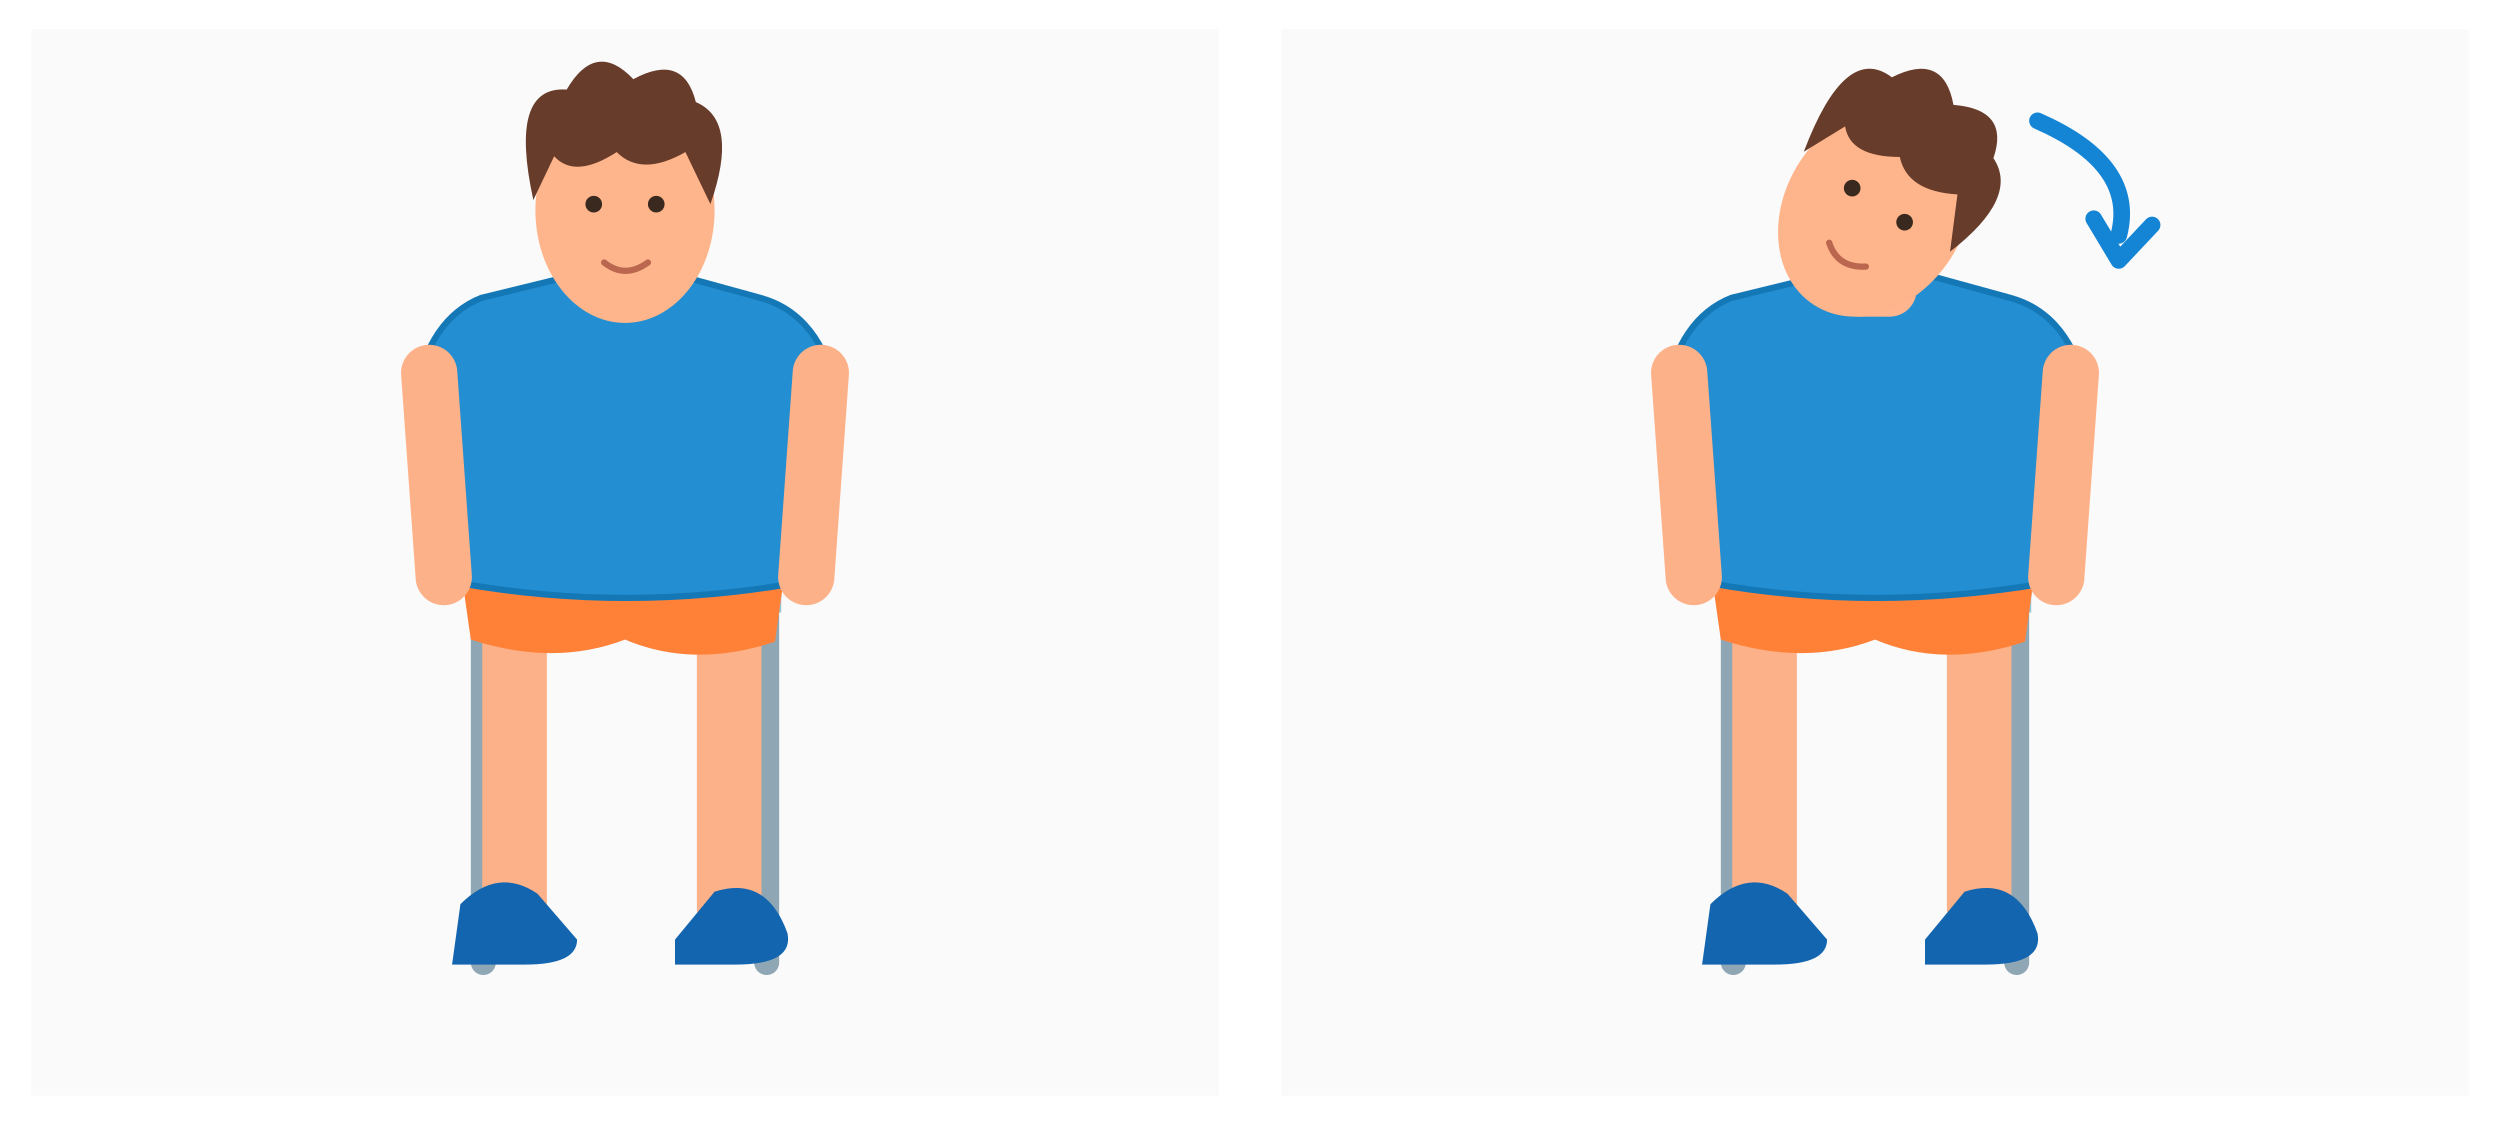
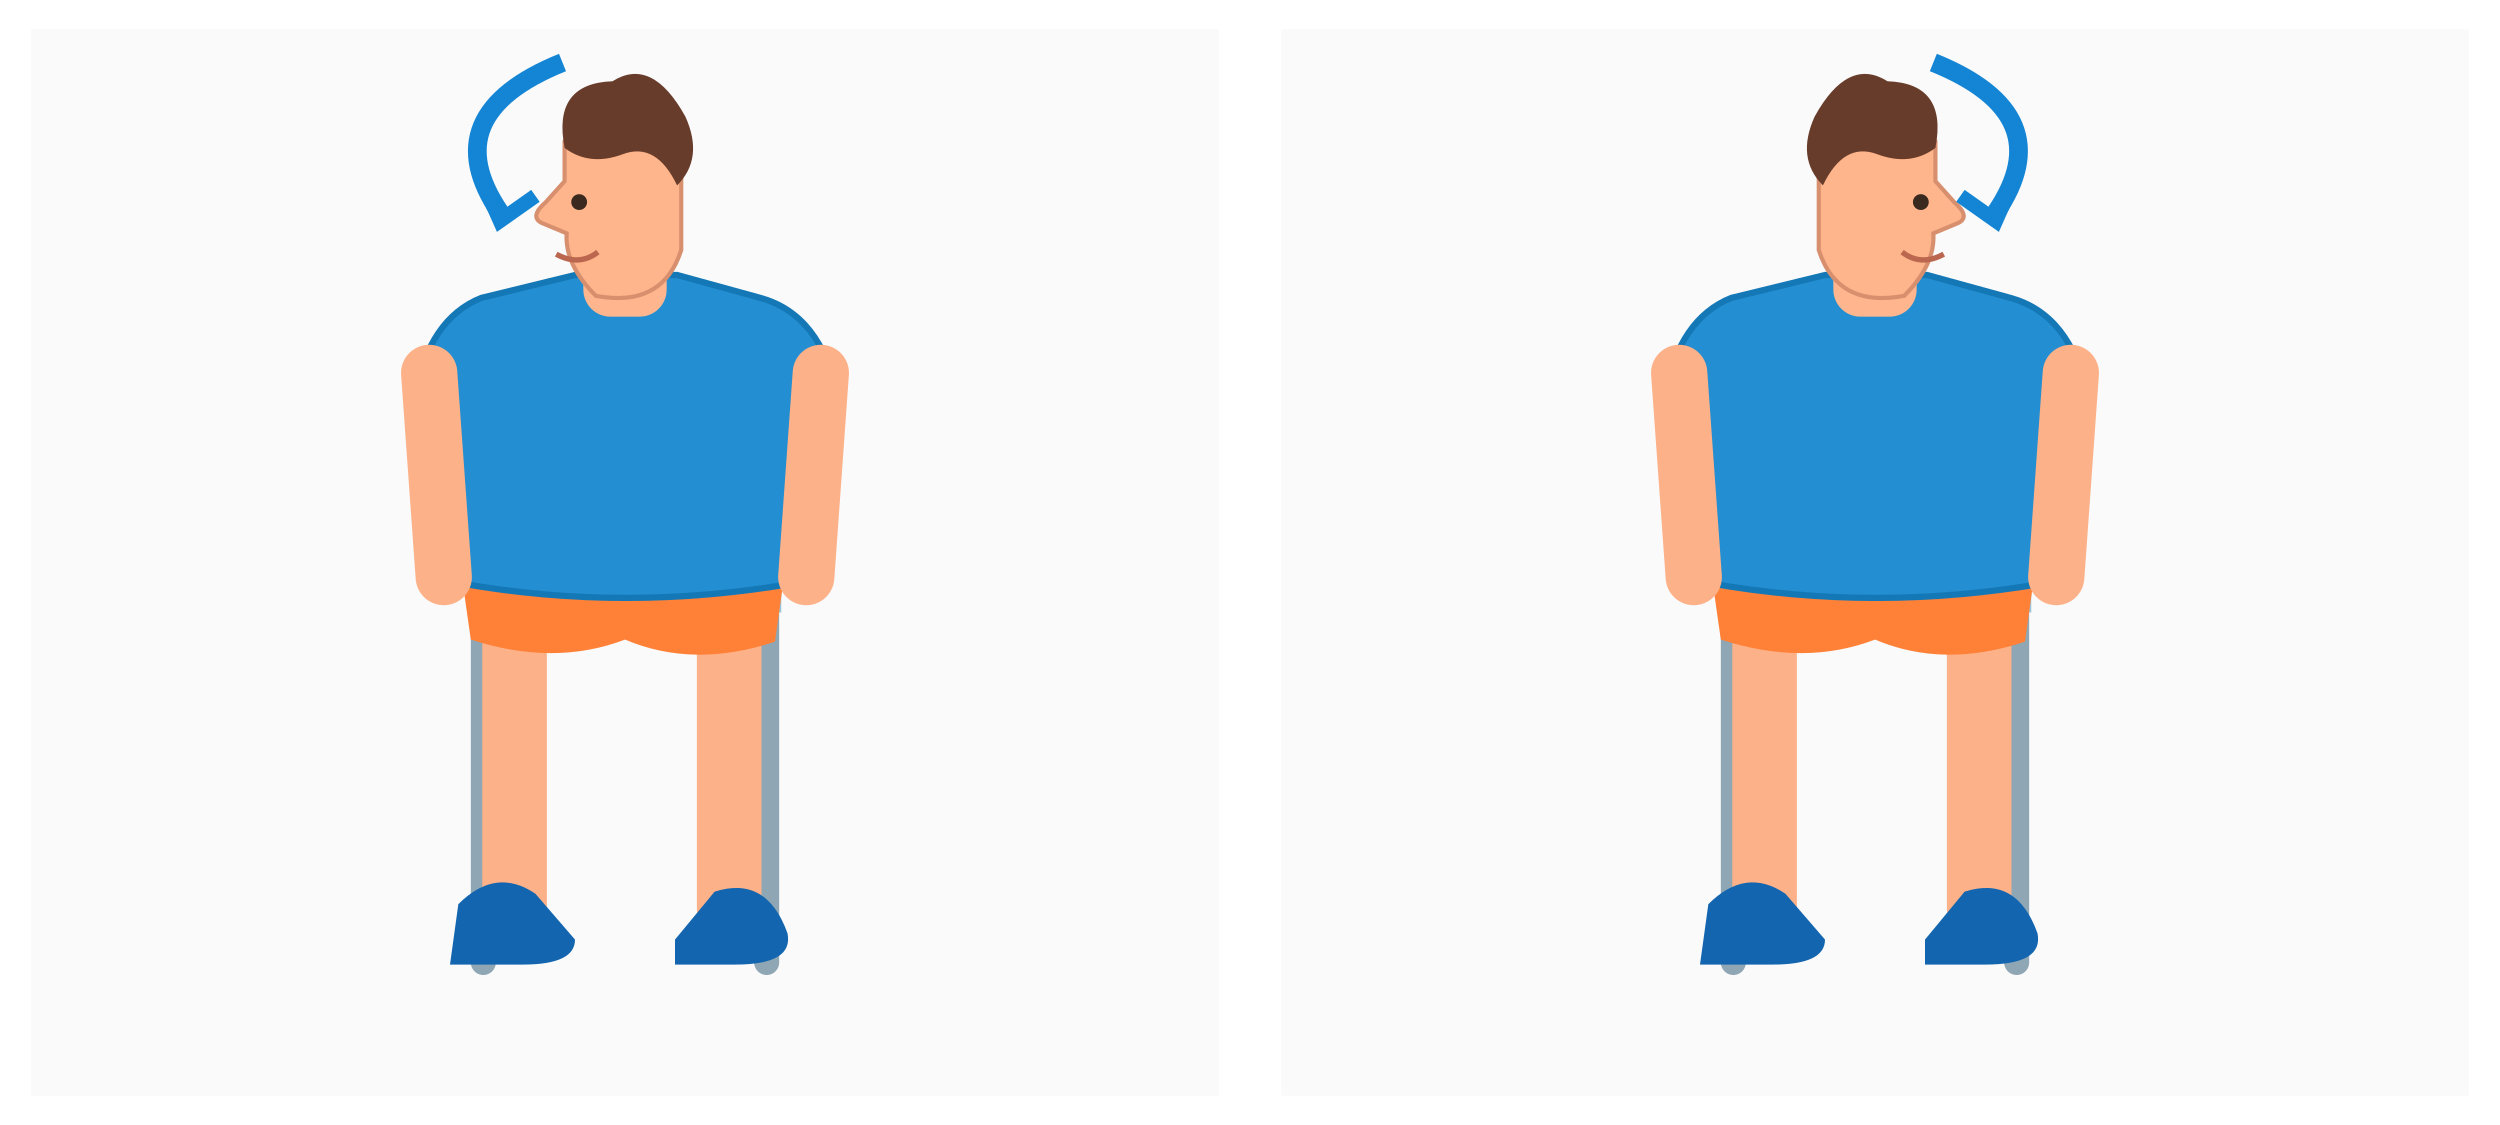
<svg xmlns="http://www.w3.org/2000/svg" width="1200" height="540" viewBox="0 0 1200 540">
  <rect width="1200" height="540" fill="white" />
  <rect x="15" y="14" width="570" height="512" fill="#fafafa" />
  <rect x="615" y="14" width="570" height="512" fill="#fafafa" />
  <g transform="translate(300 0)">
    <path d="M-68 291V462 M68 291V462" stroke="#8fa7b4" stroke-width="12" stroke-linecap="round" />
-     <path d="M-75 222h150v72h-150z" rx="12" fill="#9ac5d3" />
+     <path d="M-75 222h150v72h-150z" fill="#9ac5d3" />
    <path d="M66 155h18v125H66z" fill="#9ac5d3" />
    <path d="M-53 288v148 M50 288v148" stroke="#fdb189" stroke-width="31" stroke-linecap="round" />
-     <path d="M-79 434q18-18 37-5l19 22q0 12-25 12h-35zM24 451l19-23q25-8 35 20 3 15-25 15H24z" fill="#1265ae" />
+     <path d="M-80 434q18-18 37-5l19 22q0 12-25 12h-35zM24 451l19-23q25-8 35 20 3 15-25 15H24z" fill="#1265ae" />
    <path d="M-80 265Q0 249 78 265L72 308Q33 321 0 307Q-34 320-74 307z" fill="#ff8138" />
    <path d="M-69 143Q-94 153-101 190l22 90q79 14 160 0l21-90Q94 151 65 143L25 132h-49z" fill="#238ed1" stroke="#1478b7" stroke-width="3" />
    <path d="M-94 179L-87 277M94 179L87 277" stroke="#fdb189" stroke-width="27" stroke-linecap="round" />
-     <rect x="-20" y="110" width="40" height="42" rx="13" fill="#ffb68e" />
-     <g transform="translate(0 101) rotate(0)">
-       <ellipse rx="43" ry="54" fill="#ffb58b" />
-       <path d="M-44-5Q-56-60-28-58Q-14-82 4-63Q28-76 34-52Q55-43 41-3L29-28Q8-16-4-28Q-24-15-34-26Z" fill="#683c2a" />
-       <circle cx="-15" cy="-3" r="4" fill="#39291f" />
-       <circle cx="15" cy="-3" r="4" fill="#39291f" />
-       <path d="M-10 25Q0 33 11 25" fill="none" stroke="#bb664e" stroke-width="3" stroke-linecap="round" />
+     <rect x="-20" y="108" width="40" height="44" rx="13" fill="#ffb68e" />
+     <g transform="translate(0 105)">
+       <g>
+         <path d="M-29-37 Q4-61 27-31 L27 15 Q18 43-14 37 Q-29 22-28 7 L-40 2 Q-46-1-38-8 L-29-18Z" fill="#ffb58b" stroke="#d78f6e" stroke-width="2" />
+         <path d="M-29-34Q-35-65-6-66Q13-78 29-49Q38-29 25-16Q15-37-1-31Q-17-25-29-34Z" fill="#683c2a" />
+         <circle cx="-22" cy="-8" r="3.8" fill="#39291f" />
+         <path d="M-33 17Q-22 23-13 16" stroke="#bb664e" stroke-width="2.6" fill="none" />
+       </g>
    </g>
  </g>
  <g transform="translate(900 0)">
    <path d="M-68 291V462 M68 291V462" stroke="#8fa7b4" stroke-width="12" stroke-linecap="round" />
-     <path d="M-75 222h150v72h-150z" rx="12" fill="#9ac5d3" />
+     <path d="M-75 222h150v72h-150z" fill="#9ac5d3" />
    <path d="M66 155h18v125H66z" fill="#9ac5d3" />
    <path d="M-53 288v148 M50 288v148" stroke="#fdb189" stroke-width="31" stroke-linecap="round" />
-     <path d="M-79 434q18-18 37-5l19 22q0 12-25 12h-35zM24 451l19-23q25-8 35 20 3 15-25 15H24z" fill="#1265ae" />
+     <path d="M-80 434q18-18 37-5l19 22q0 12-25 12h-35zM24 451l19-23q25-8 35 20 3 15-25 15H24z" fill="#1265ae" />
    <path d="M-80 265Q0 249 78 265L72 308Q33 321 0 307Q-34 320-74 307z" fill="#ff8138" />
    <path d="M-69 143Q-94 153-101 190l22 90q79 14 160 0l21-90Q94 151 65 143L25 132h-49z" fill="#238ed1" stroke="#1478b7" stroke-width="3" />
    <path d="M-94 179L-87 277M94 179L87 277" stroke="#fdb189" stroke-width="27" stroke-linecap="round" />
-     <rect x="-20" y="110" width="40" height="42" rx="13" fill="#ffb68e" />
-     <g transform="translate(0 101) rotate(33)">
-       <ellipse rx="43" ry="54" fill="#ffb58b" />
-       <path d="M-44-5Q-56-60-28-58Q-14-82 4-63Q28-76 34-52Q55-43 41-3L29-28Q8-16-4-28Q-24-15-34-26Z" fill="#683c2a" />
-       <circle cx="-15" cy="-3" r="4" fill="#39291f" />
-       <circle cx="15" cy="-3" r="4" fill="#39291f" />
-       <path d="M-10 25Q0 33 11 25" fill="none" stroke="#bb664e" stroke-width="3" stroke-linecap="round" />
+     <rect x="-20" y="108" width="40" height="44" rx="13" fill="#ffb68e" />
+     <g transform="translate(0 105)">
+       <g transform="scale(-1 1)">
+         <path d="M-29-37 Q4-61 27-31 L27 15 Q18 43-14 37 Q-29 22-28 7 L-40 2 Q-46-1-38-8 L-29-18Z" fill="#ffb58b" stroke="#d78f6e" stroke-width="2" />
+         <path d="M-29-34Q-35-65-6-66Q13-78 29-49Q38-29 25-16Q15-37-1-31Q-17-25-29-34Z" fill="#683c2a" />
+         <circle cx="-22" cy="-8" r="3.8" fill="#39291f" />
+         <path d="M-33 17Q-22 23-13 16" stroke="#bb664e" stroke-width="2.6" fill="none" />
+       </g>
    </g>
  </g>
-   <path d="M978 58q48 21 39 55" fill="none" stroke="#1485d5" stroke-width="8" stroke-linecap="round" />
-   <path d="M1005 105l12 20 16-17" fill="none" stroke="#1485d5" stroke-width="8" stroke-linejoin="round" stroke-linecap="round" />
+   <path d="M270 30Q208 55 240 102M928 30Q990 55 958 102" fill="none" stroke="#1485d5" stroke-width="9" />
+   <path d="M232 88l8 18 17-12M941 94l17 12 8-18" fill="none" stroke="#1485d5" stroke-width="7" />
</svg>
